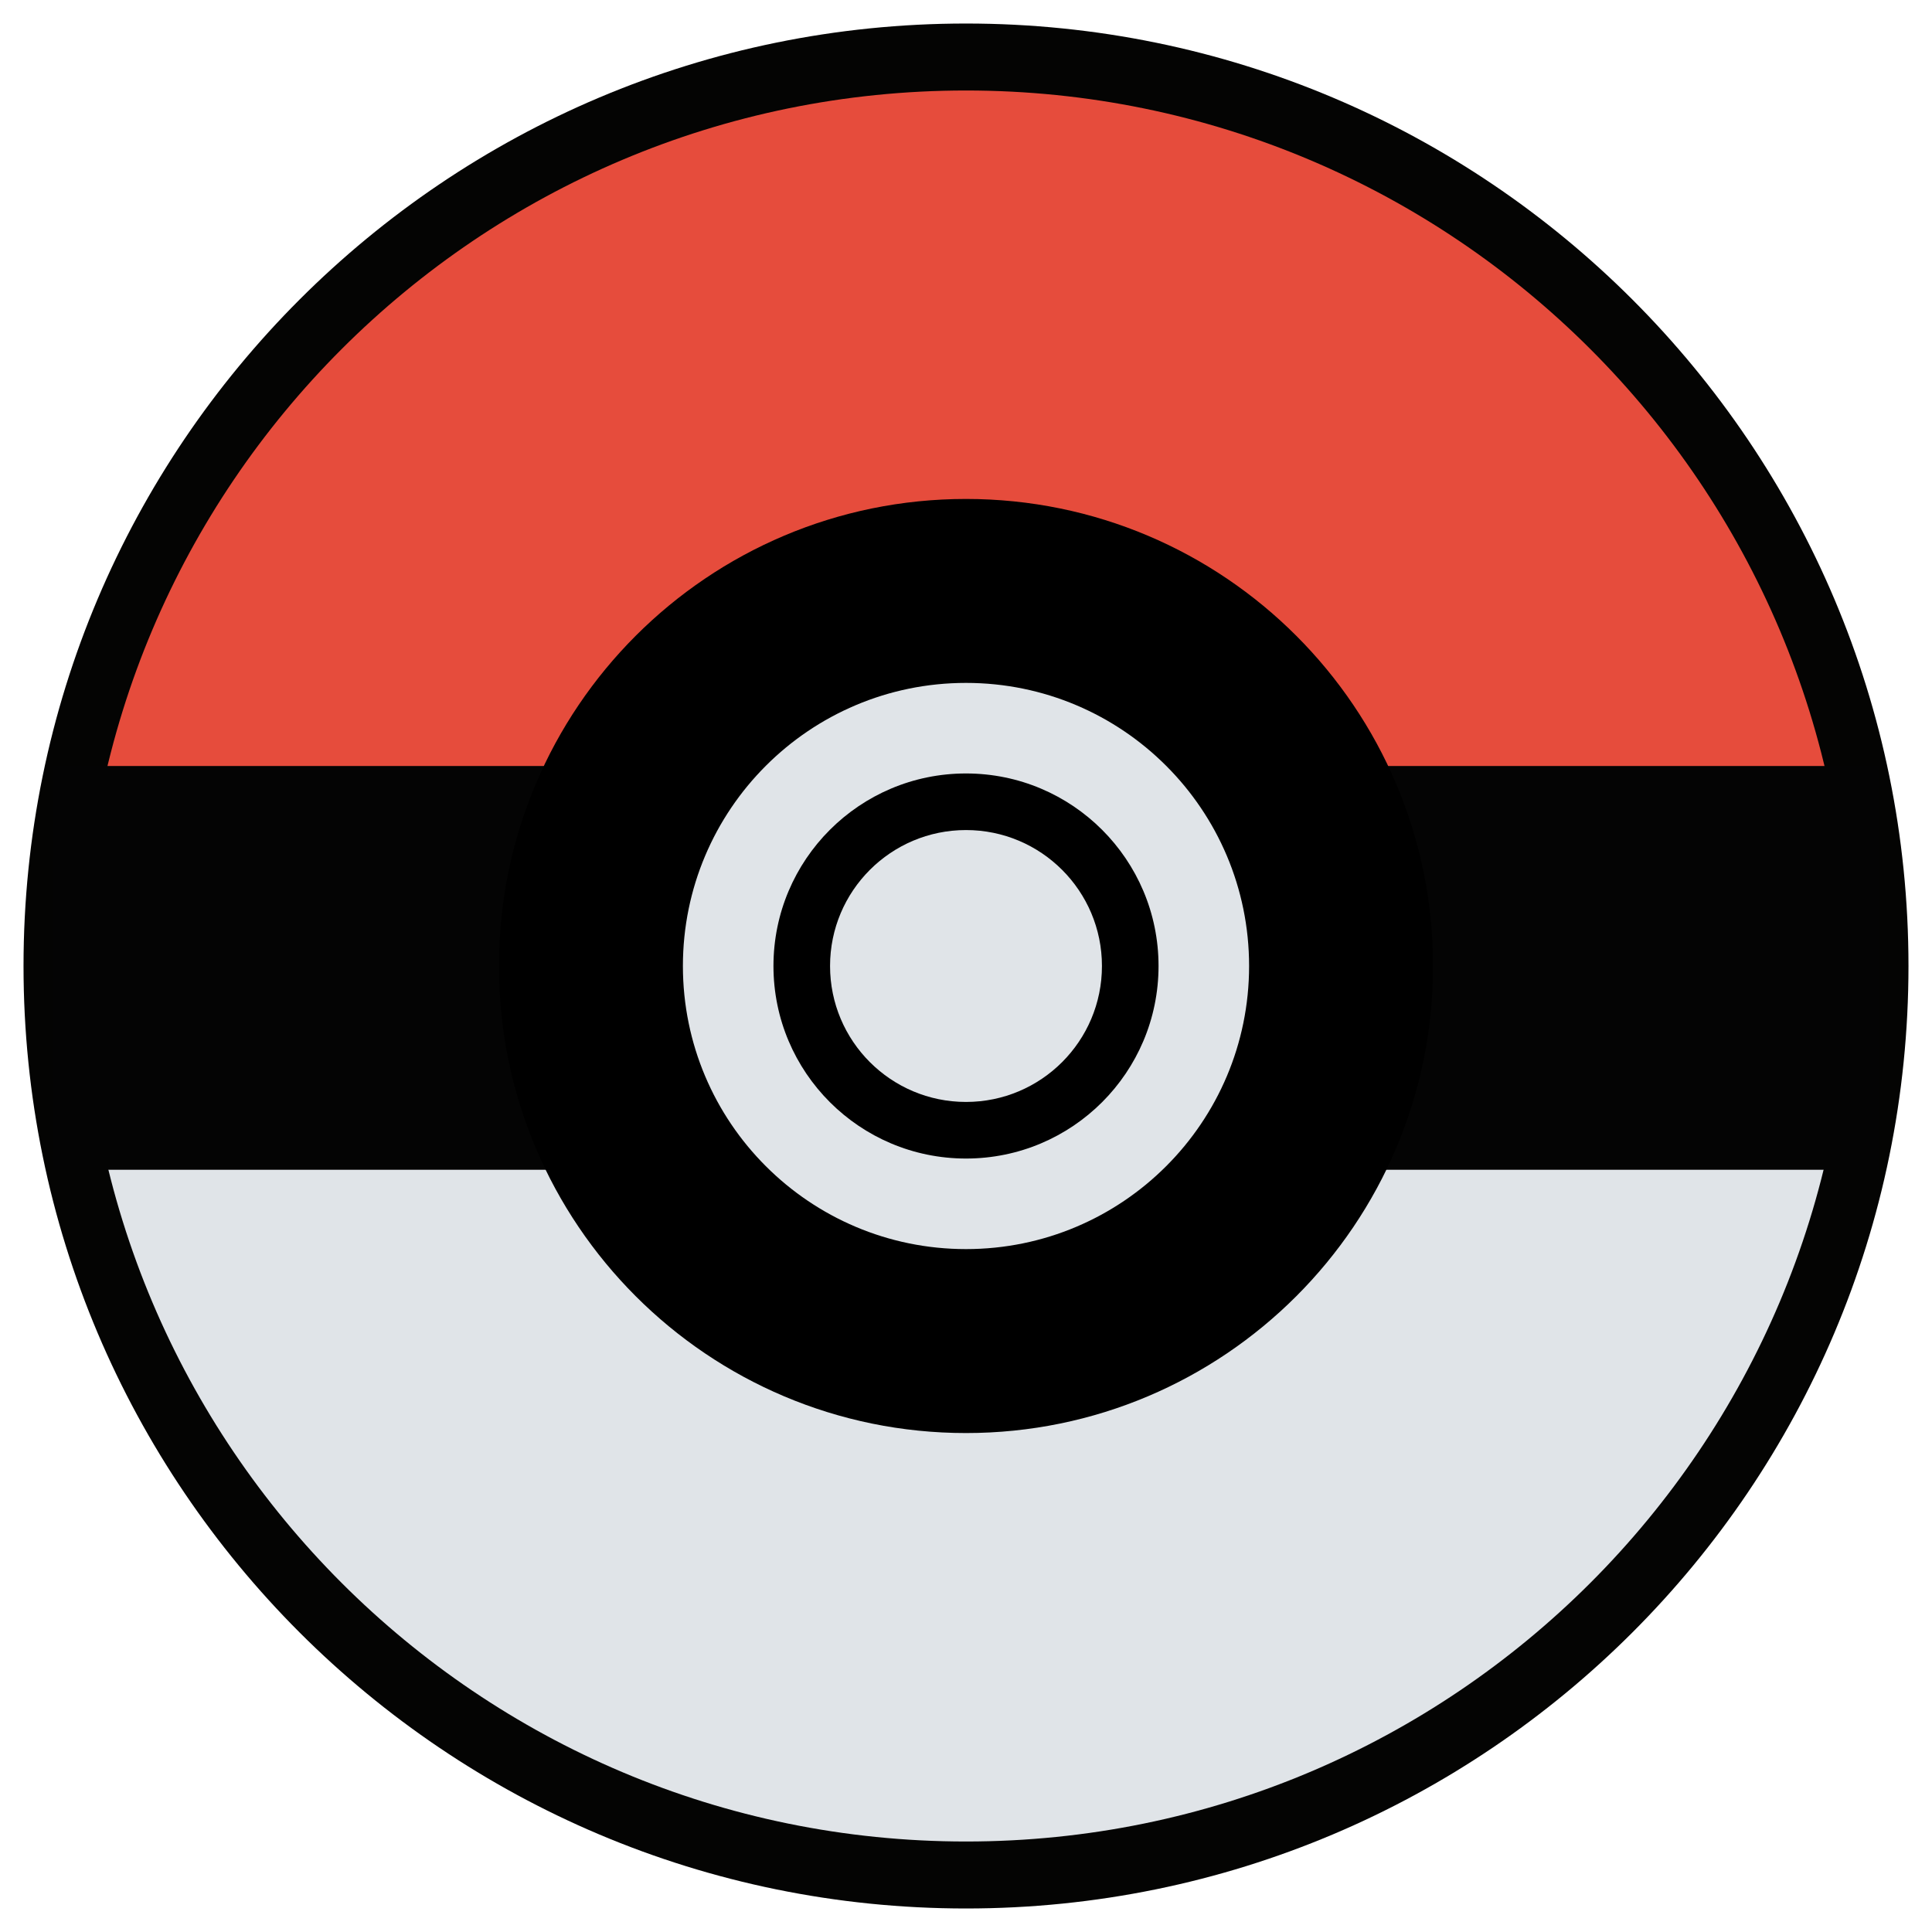
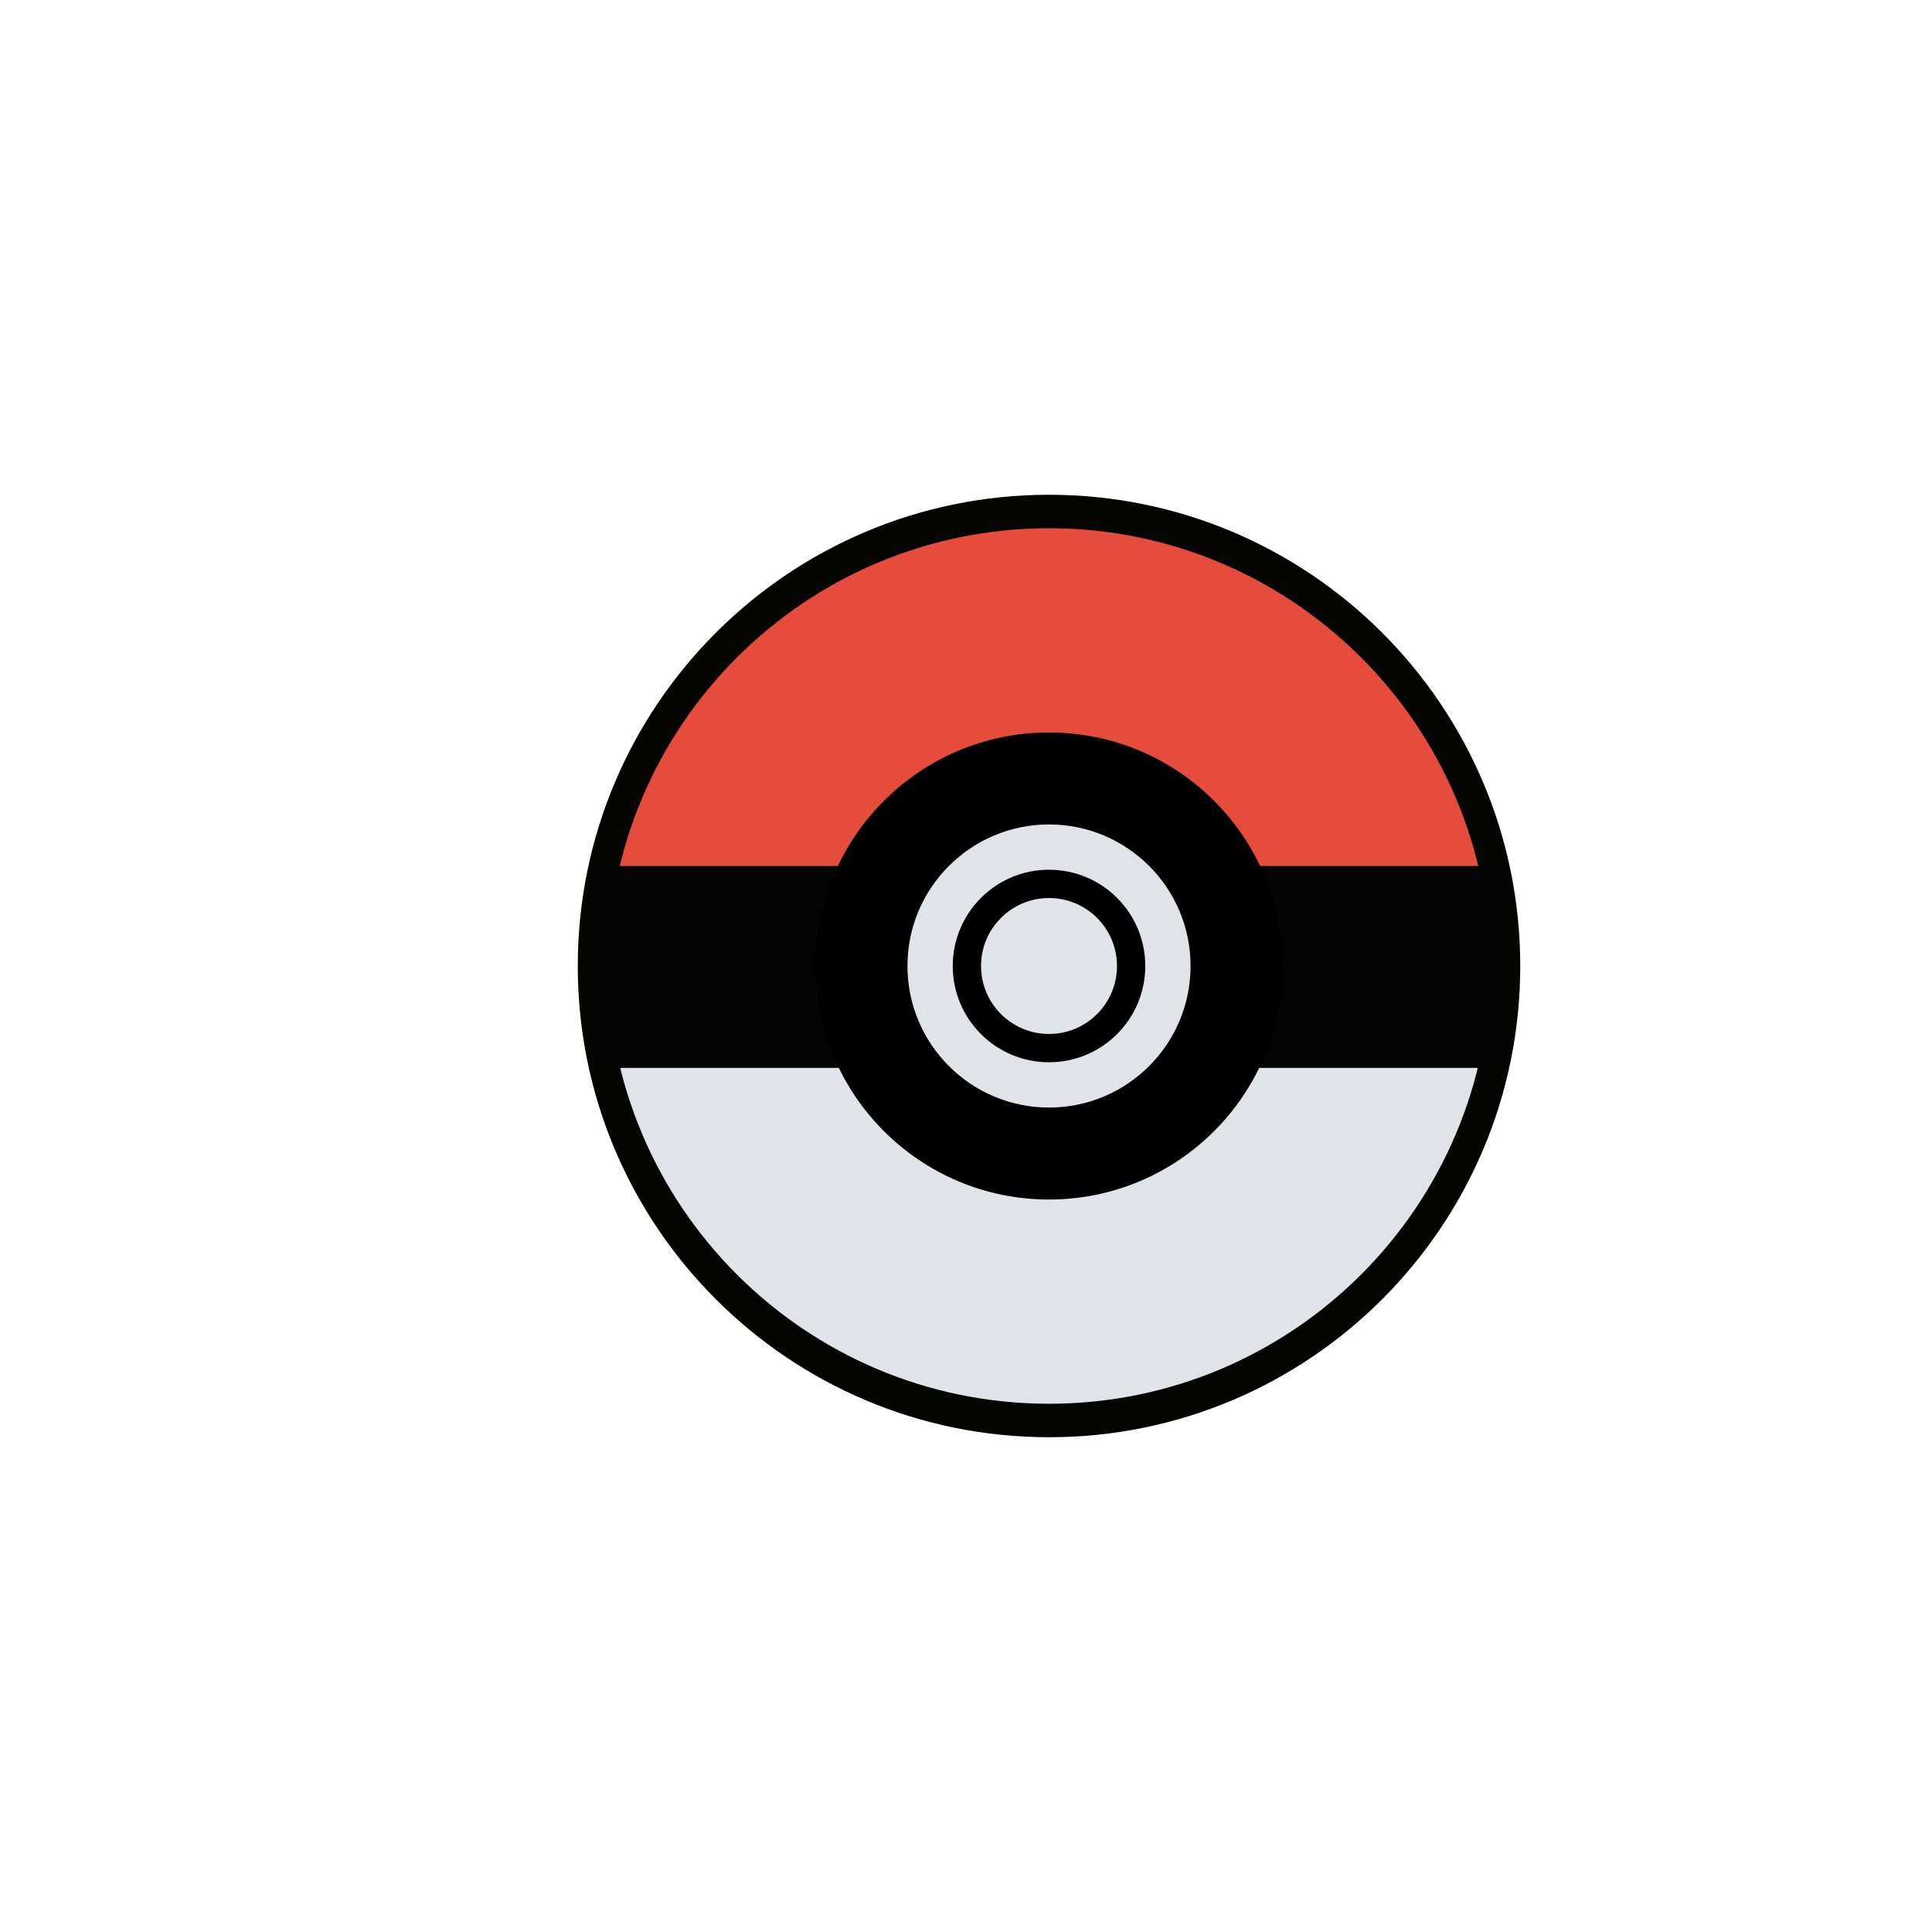
- <svg xmlns="http://www.w3.org/2000/svg" enable-background="new 0 0 512 512" height="512px" id="Layer_1" version="1.1" viewBox="0 0 512 512" width="512px" xml:space="preserve">
+ <svg xmlns="http://www.w3.org/2000/svg" enable-background="new 0 0 512 512" height="256px" id="Layer_1" version="1.1" viewBox="-300 0 1024 512" width="256px" xml:space="preserve">
  <circle cx="256" cy="256.001" fill="#040403" r="249.766" />
  <g>
    <path d="M490.017,254c0,129.243-104.772,234.017-234.017,234.017S21.983,383.243,21.983,254" fill="#E0E4E8" />
    <path d="M21.983,258C21.983,128.756,126.756,23.983,256,23.983S490.017,128.756,490.017,258" fill="#E64C3C" />
  </g>
  <rect fill="#040404" height="107" width="484" x="14" y="203" />
  <circle cx="256" cy="256" r="123.772" />
  <circle cx="256" cy="256" fill="#E0E4E8" r="75.024" />
  <circle cx="256" cy="256" r="51.025" />
  <circle cx="256" cy="256" fill="#E0E4E8" r="36.026" />
</svg>
